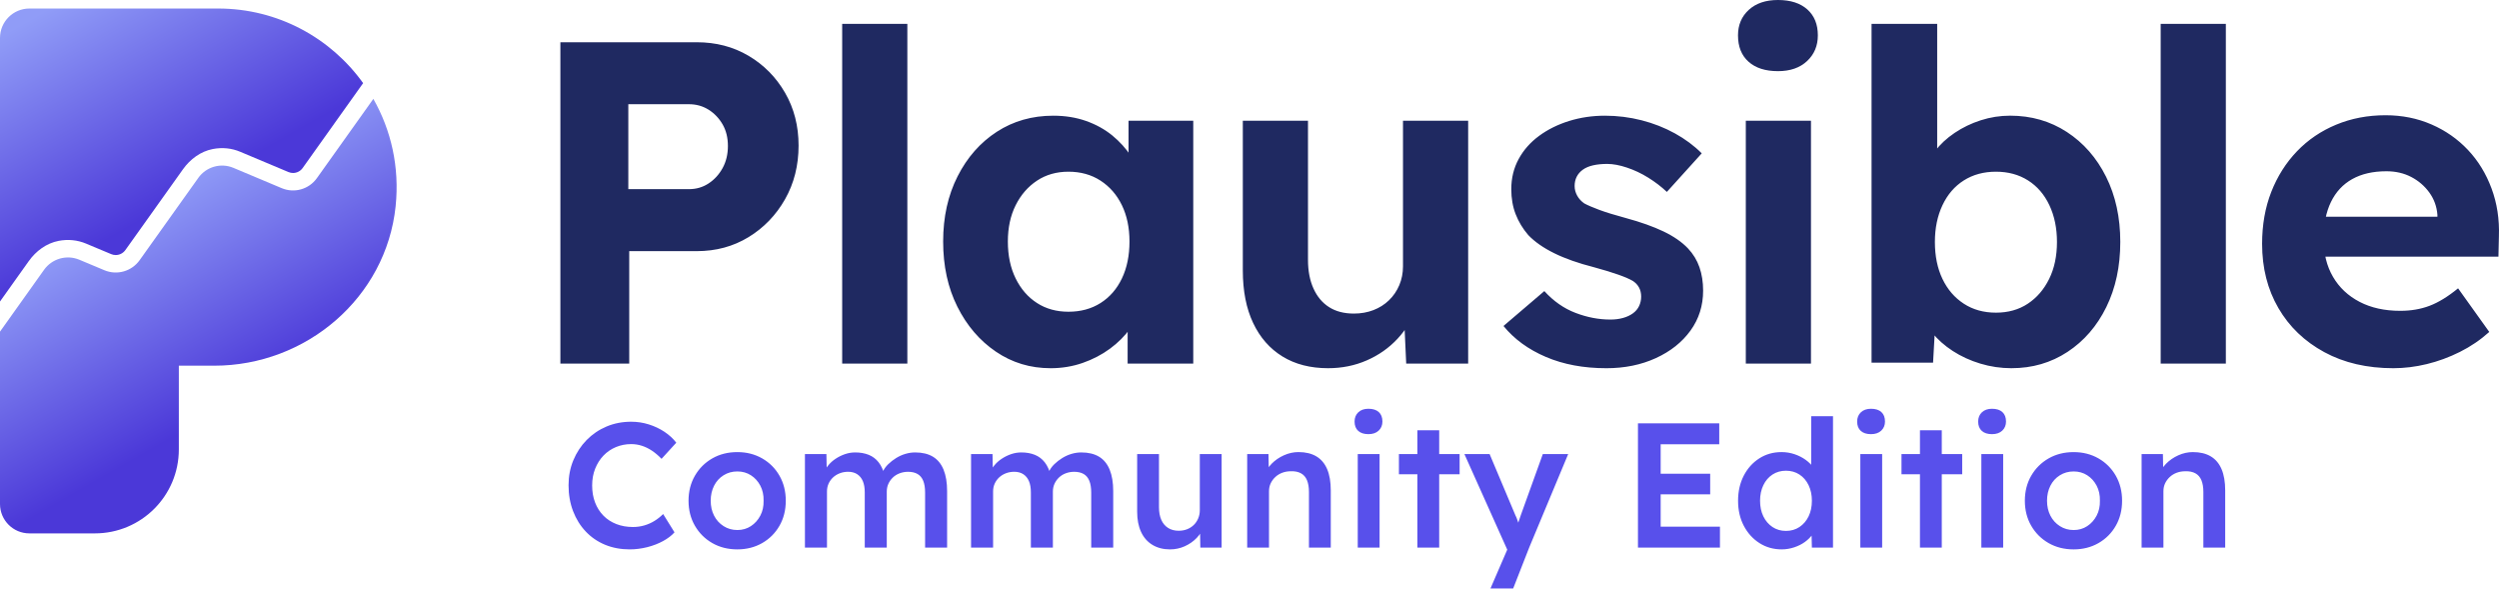
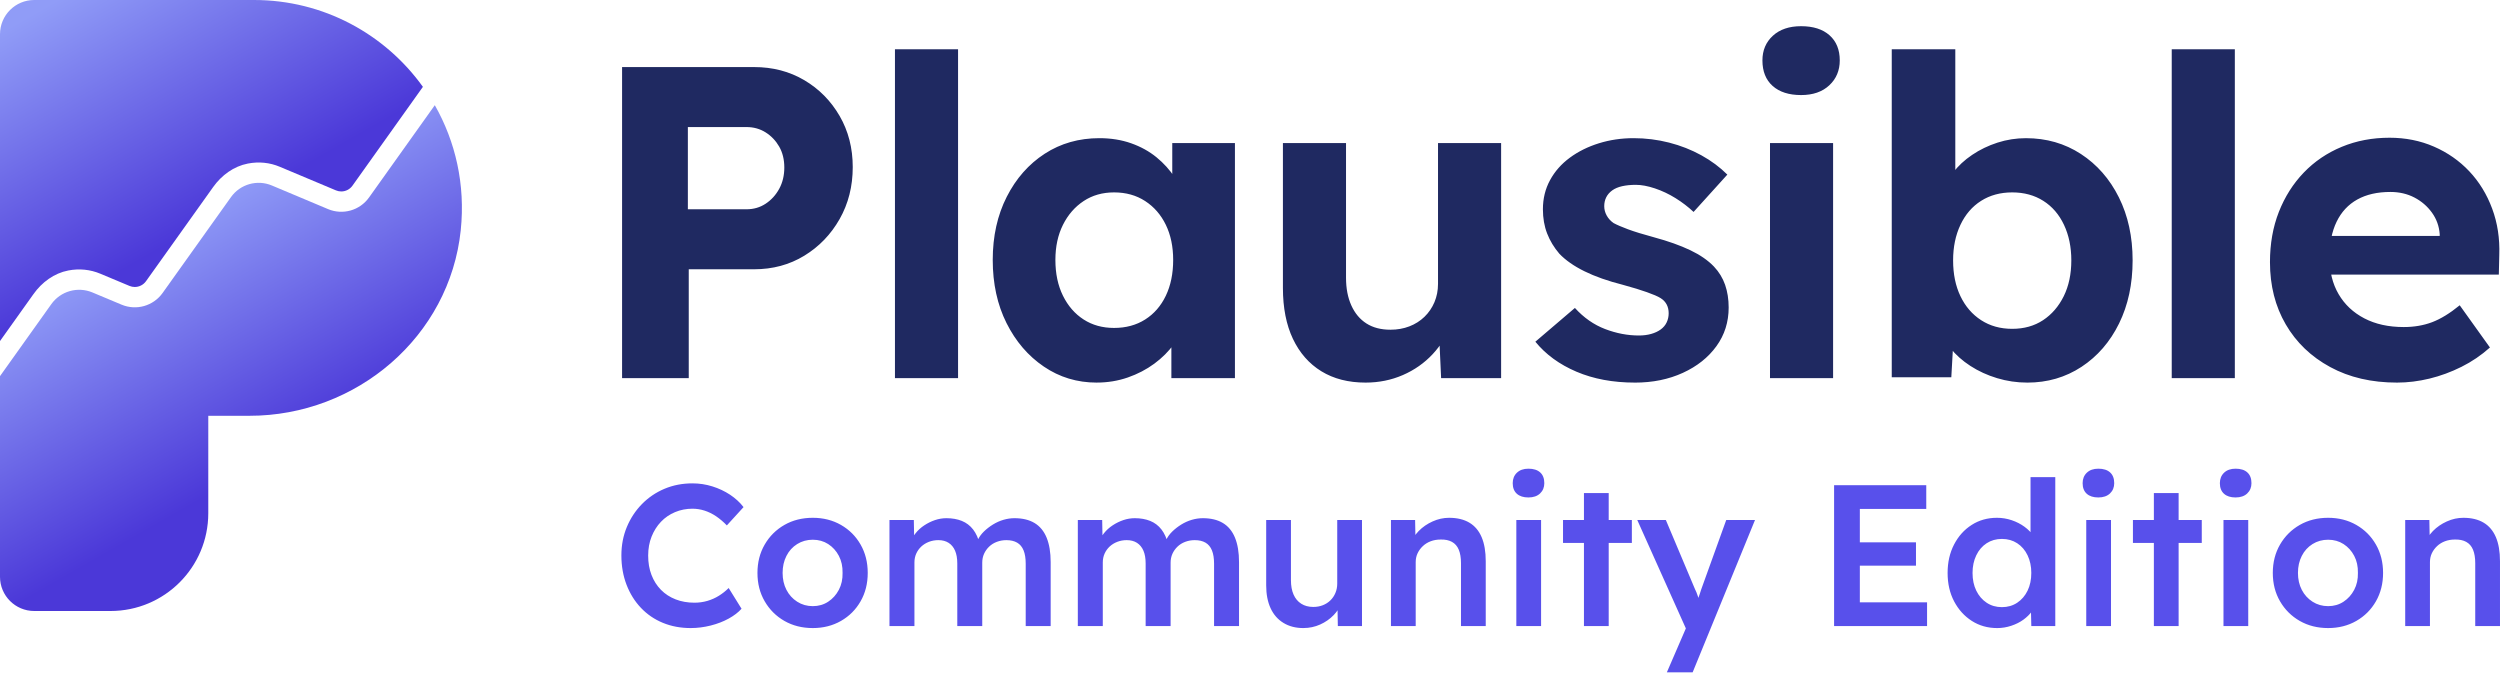
- <svg xmlns="http://www.w3.org/2000/svg" xmlns:xlink="http://www.w3.org/1999/xlink" id="Layer_2" viewBox="0 0 285.796 67.27">
+ <svg xmlns="http://www.w3.org/2000/svg" xmlns:xlink="http://www.w3.org/1999/xlink" id="Layer_2" viewBox="0 0 245.499 66.024">
  <defs>
-     <style>.cls-1{fill:url(#linear-gradient);}.cls-1,.cls-2,.cls-3,.cls-4{stroke-width:0px;}.cls-2{fill:url(#linear-gradient-2);}.cls-3{fill:#5850eb;}.cls-4{fill:#1f2961;}</style>
-     <linearGradient id="linear-gradient" x1="14.841" y1="23.519" x2="27.473" y2="45.624" gradientUnits="userSpaceOnUse">
+     <style>.cls-1{fill:url(#New_Gradient_Swatch_1);}.cls-1,.cls-2,.cls-3,.cls-4{stroke-width:0px;}.cls-2{fill:url(#New_Gradient_Swatch_1-2);}.cls-3{fill:#5850eb;}.cls-4{fill:#1f2961;}</style>
+     <linearGradient id="New_Gradient_Swatch_1" x1="14.841" y1="22.544" x2="27.473" y2="44.649" gradientUnits="userSpaceOnUse">
      <stop offset="0" stop-color="#909cf7" />
      <stop offset="1" stop-color="#4b38d8" />
    </linearGradient>
-     <linearGradient id="linear-gradient-2" x1="7.984" y1="-.383" x2="21.001" y2="22.397" xlink:href="#linear-gradient" />
+     <linearGradient id="New_Gradient_Swatch_1-2" x1="7.984" y1="-1.358" x2="21.001" y2="21.422" xlink:href="#New_Gradient_Swatch_1" />
  </defs>
  <g id="Plausible_-_Branding">
    <g id="CE_Gradient_Logo_-_Purple_Gradient_on_White">
      <g id="Symbol_-_Purple_Gradient">
-         <path class="cls-1" d="m45.246,23.578c-1.091,10.456-10.233,18.227-20.745,18.227l-4.048-0v9.57c0,5.302-4.298,9.6-9.6,9.6H3.36c-1.856,0-3.36-1.504-3.36-3.36v-19.703l5.038-7.069c.912-1.279,2.588-1.757,4.037-1.15l2.866,1.2c1.444.605,3.115.129,4.025-1.146l6.717-9.417c.907-1.272,2.574-1.745,4.014-1.14l5.52,2.32c1.443.607,3.114.132,4.022-1.143l6.459-9.063c2.025,3.56,3.015,7.789,2.547,12.271Z" />
-         <path class="cls-2" d="m3.292,29.848c.823-1.155,2.021-2.043,3.414-2.311,1.086-.209,2.157-.099,3.147.316l2.865,1.2c.165.069.339.104.516.104.437,0,.849-.212,1.103-.568l6.594-9.245c.823-1.154,2.02-2.041,3.412-2.308,1.082-.208,2.146-.099,3.128.314l5.52,2.32c.167.07.342.106.521.106.435,0,.846-.211,1.098-.565l6.919-9.708C37.827,4.339,31.78.975,24.945.975H3.36C1.504.975 0,2.479 0,4.335v30.132l3.292-4.619Z" />
+         <path class="cls-1" d="M45.246,22.603c-1.091,10.456-10.233,18.227-20.745,18.227h-4.048v9.57c0,5.302-4.298,9.6-9.6,9.6H3.36c-1.856,0-3.36-1.504-3.36-3.36v-19.703l5.038-7.069c.912-1.279,2.588-1.757,4.037-1.15l2.866,1.2c1.444.605,3.115.129,4.025-1.146l6.717-9.417c.907-1.272,2.574-1.745,4.014-1.14l5.52,2.32c1.443.607,3.114.132,4.022-1.143l6.459-9.063c2.025,3.56,3.015,7.789,2.547,12.271Z" />
+         <path class="cls-2" d="M3.292,28.873c.823-1.155,2.021-2.043,3.414-2.311,1.086-.209,2.157-.099,3.147.316l2.865,1.2c.165.069.339.104.516.104.437,0,.849-.212,1.103-.568l6.594-9.245c.823-1.154,2.02-2.041,3.412-2.308,1.082-.208,2.146-.099,3.128.314l5.52,2.32c.167.07.342.106.521.106.435,0,.846-.211,1.098-.565l6.919-9.708C37.827,3.364,31.78,0,24.945,0H3.36C1.504,0,0,1.504 0,3.36v30.132l3.292-4.619Z" />
      </g>
-       <path id="Tagline_-_Purple" class="cls-3" d="m72.024,62.804c-1.028,0-1.968-.176-2.821-.527-.852-.352-1.59-.856-2.212-1.513-.623-.655-1.107-1.434-1.452-2.334-.344-.9-.517-1.884-.517-2.953,0-1.029.182-1.982.548-2.862.366-.879.873-1.651,1.522-2.314.65-.662,1.408-1.176,2.274-1.542.865-.365,1.806-.548,2.821-.548.69,0,1.36.102,2.009.305s1.245.484,1.787.842c.54.359.994.776,1.359,1.249l-1.685,1.846c-.352-.365-.714-.672-1.085-.923-.372-.25-.759-.44-1.157-.568-.399-.129-.809-.194-1.228-.194-.623,0-1.207.116-1.756.345-.548.23-1.021.556-1.421.975s-.714.917-.944,1.492-.345,1.214-.345,1.917c0,.718.111,1.368.335,1.948.224.583.542,1.083.954,1.502.412.42.906.741,1.482.964s1.207.335,1.898.335c.446,0,.879-.061,1.299-.182.419-.123.808-.295,1.166-.518.359-.222.686-.484.985-.781l1.298,2.09c-.324.365-.758.697-1.298.994-.542.297-1.147.531-1.816.701-.67.168-1.337.253-2.0.253Zm12.3,0c-1.069,0-2.023-.24-2.862-.72-.839-.481-1.501-1.14-1.988-1.979s-.73-1.793-.73-2.862c0-1.068.243-2.022.73-2.861.487-.839,1.149-1.498,1.988-1.979.839-.48,1.793-.72,2.862-.72,1.055,0,2.003.24,2.842.72.838.481,1.498,1.14,1.978,1.979.481.839.721,1.793.721,2.861,0,1.069-.24,2.023-.721,2.862-.48.839-1.14,1.498-1.978,1.979-.839.48-1.787.72-2.842.72Zm0-2.212c.582,0,1.099-.149,1.553-.447.452-.297.812-.696,1.076-1.197.264-.5.389-1.068.375-1.705.014-.649-.111-1.224-.375-1.725s-.623-.896-1.076-1.187c-.454-.291-.971-.437-1.553-.437s-1.107.146-1.573.437-.829.689-1.086,1.197c-.257.507-.385,1.08-.385,1.714,0,.637.128,1.205.385,1.705.257.502.619.9,1.086,1.197.467.299.992.447,1.573.447Zm7.732,2.009v-10.696h2.456l.04,2.151-.406.162c.122-.352.304-.68.548-.984.243-.305.534-.569.873-.791.337-.224.697-.399,1.076-.529.379-.128.764-.193,1.157-.193.582,0,1.099.092,1.553.274.452.184.831.471,1.136.862.304.393.53.893.68,1.502l-.385-.081.162-.324c.149-.324.358-.619.63-.883.27-.264.574-.5.913-.71s.693-.368,1.065-.477.741-.163,1.107-.163c.812,0,1.488.163,2.03.487.54.324.946.818,1.218,1.482.27.663.406,1.482.406,2.456v6.454h-2.517v-6.292c0-.54-.071-.988-.213-1.339s-.358-.612-.649-.781-.653-.253-1.086-.253c-.339,0-.659.057-.964.172-.304.115-.565.278-.781.487-.217.209-.385.45-.508.72-.122.271-.182.569-.182.893v6.393h-2.517v-6.312c0-.515-.074-.944-.222-1.289s-.366-.609-.65-.793c-.283-.182-.628-.273-1.034-.273-.339,0-.657.057-.954.172s-.555.274-.772.477c-.216.203-.385.44-.507.71-.122.271-.182.569-.182.893v6.414h-2.517Zm18.997,0v-10.696h2.456l.04,2.151-.406.162c.122-.352.304-.68.548-.984.243-.305.534-.569.873-.791.337-.224.697-.399,1.076-.529.379-.128.764-.193,1.157-.193.582,0,1.099.092,1.553.274.452.184.831.471,1.136.862.304.393.53.893.68,1.502l-.385-.081.162-.324c.149-.324.358-.619.63-.883.27-.264.574-.5.913-.71s.693-.368,1.065-.477.741-.163,1.107-.163c.812,0,1.488.163,2.03.487.54.324.946.818,1.218,1.482.27.663.406,1.482.406,2.456v6.454h-2.517v-6.292c0-.54-.071-.988-.213-1.339s-.358-.612-.649-.781-.653-.253-1.086-.253c-.339,0-.659.057-.964.172-.304.115-.565.278-.781.487-.217.209-.385.45-.508.72-.122.271-.182.569-.182.893v6.393h-2.517v-6.312c0-.515-.074-.944-.222-1.289s-.366-.609-.65-.793c-.283-.182-.628-.273-1.034-.273-.339,0-.657.057-.954.172s-.555.274-.772.477c-.216.203-.385.44-.507.71-.122.271-.182.569-.182.893v6.414h-2.517Zm22.751.203c-.771,0-1.44-.172-2.009-.517s-1.002-.839-1.299-1.482-.446-1.41-.446-2.304v-6.596h2.496v6.069c0,.568.088,1.052.264,1.451.176.399.433.707.772.923.337.217.743.326,1.218.326.352,0,.672-.058.963-.173s.544-.277.761-.487c.216-.209.385-.459.507-.75.123-.291.184-.606.184-.944v-6.414h2.496v10.696h-2.436l-.041-2.233.447-.243c-.163.515-.437.971-.822,1.369-.385.399-.843.718-1.37.954s-1.089.356-1.685.356Zm8.829-.203v-10.696h2.436l.041,2.191-.467.244c.134-.487.398-.931.791-1.33.392-.398.858-.72,1.4-.963.542-.244,1.096-.366,1.664-.366.812,0,1.492.163,2.04.487s.961.812,1.239,1.461c.277.649.416,1.461.416,2.436v6.535h-2.496v-6.353c0-.54-.075-.99-.224-1.35-.149-.358-.379-.622-.69-.791s-.69-.247-1.136-.234c-.366,0-.701.058-1.005.173-.305.115-.569.278-.791.487-.224.209-.399.45-.529.72-.128.27-.193.569-.193.893v6.454h-2.496Zm13.863-12.97c-.5,0-.889-.124-1.167-.375-.277-.251-.415-.605-.415-1.065,0-.433.141-.785.425-1.056.284-.27.67-.406,1.157-.406.515,0,.91.125,1.187.376.278.251.416.612.416,1.086,0,.419-.142.764-.425,1.034-.284.271-.677.406-1.178.406Zm-1.218,12.97v-10.696h2.496v10.696h-2.496Zm4.708-8.383v-2.313h6.942v2.313h-6.942Zm2.111,8.383v-13.416h2.496v13.416h-2.496Zm8.361,4.668l2.274-5.257.019,1.664-5.277-11.771h2.883l2.942,6.981c.094.176.19.41.284.701s.176.578.243.862l-.507.162c.094-.256.195-.53.304-.821s.209-.592.305-.904l2.516-6.981h2.902l-4.464,10.696-1.827,4.668h-2.599Zm16.866-4.668v-14.207h9.295v2.394h-6.698v9.418h6.78v2.394h-9.377Zm1.218-6.089v-2.354h7.042v2.354h-7.042Zm15.223,6.292c-.948,0-1.797-.24-2.548-.72-.751-.481-1.346-1.136-1.785-1.969s-.659-1.789-.659-2.873c0-1.068.216-2.022.649-2.861s1.025-1.498,1.776-1.979c.75-.48,1.599-.72,2.547-.72.513,0,1.011.081,1.492.243.48.163.909.383,1.289.661.378.277.68.584.902.923.224.339.349.69.376,1.055l-.67.081v-7.063h2.496v15.019h-2.416l-.061-2.517.487.041c-.014.337-.132.663-.356.973-.222.312-.511.596-.862.853s-.761.463-1.228.618c-.467.156-.944.234-1.43.234Zm.486-2.111c.582,0,1.096-.149,1.542-.446.447-.297.795-.703,1.046-1.218.25-.515.375-1.109.375-1.787,0-.662-.125-1.254-.375-1.775-.251-.521-.599-.927-1.046-1.218-.446-.291-.961-.437-1.542-.437s-1.095.146-1.542.437c-.446.291-.795.697-1.045,1.218-.251.521-.376,1.113-.376,1.775,0,.677.125,1.272.376,1.787.25.515.599.92,1.045,1.218.447.297.961.446,1.542.446Zm9.722-11.061c-.5,0-.889-.124-1.167-.375-.277-.251-.415-.605-.415-1.065,0-.433.141-.785.425-1.056.284-.27.67-.406,1.157-.406.515,0,.91.125,1.187.376.278.251.416.612.416,1.086,0,.419-.142.764-.425,1.034-.284.271-.677.406-1.178.406Zm-1.218,12.97v-10.696h2.496v10.696h-2.496Zm4.708-8.383v-2.313h6.942v2.313h-6.942Zm2.111,8.383v-13.416h2.496v13.416h-2.496Zm8.239-12.97c-.5,0-.889-.124-1.167-.375-.277-.251-.415-.605-.415-1.065,0-.433.141-.785.425-1.056.284-.27.67-.406,1.157-.406.515,0,.91.125,1.187.376.278.251.416.612.416,1.086,0,.419-.142.764-.425,1.034-.284.271-.677.406-1.178.406Zm-1.218,12.97v-10.696h2.496v10.696h-2.496Zm10.555.203c-1.069,0-2.023-.24-2.862-.72-.839-.481-1.501-1.14-1.988-1.979-.487-.839-.73-1.793-.73-2.862,0-1.068.243-2.022.73-2.861s1.149-1.498,1.988-1.979c.839-.48,1.793-.72,2.862-.72,1.055,0,2.003.24,2.842.72.838.481,1.498,1.14,1.978,1.979.481.839.721,1.793.721,2.861,0,1.069-.24,2.023-.721,2.862-.48.839-1.14,1.498-1.978,1.979-.839.48-1.787.72-2.842.72Zm0-2.212c.582,0,1.099-.149,1.553-.447.452-.297.812-.696,1.076-1.197.264-.5.389-1.068.375-1.705.014-.649-.111-1.224-.375-1.725s-.623-.896-1.076-1.187c-.454-.291-.971-.437-1.553-.437s-1.107.146-1.573.437-.829.689-1.086,1.197c-.257.507-.385,1.08-.385,1.714,0,.637.128,1.205.385,1.705.257.502.619.9,1.086,1.197.467.299.992.447,1.573.447Zm7.772,2.009v-10.696h2.436l.041,2.191-.467.244c.134-.487.398-.931.791-1.33.392-.398.858-.72,1.4-.963.542-.244,1.096-.366,1.664-.366.812,0,1.492.163,2.04.487s.961.812,1.239,1.461c.277.649.416,1.461.416,2.436v6.535h-2.496v-6.353c0-.54-.075-.99-.224-1.35-.149-.358-.379-.622-.69-.791s-.69-.247-1.136-.234c-.366,0-.701.058-1.005.173-.305.115-.569.278-.791.487-.224.209-.399.45-.529.72-.128.27-.193.569-.193.893v6.454h-2.496Z" />
-       <path id="Wordmark_-_Black" class="cls-4" d="m64.088,41.568V4.829h15.589c2.204,0,4.181.516,5.93,1.548,1.749,1.033,3.14,2.441,4.173,4.225,1.032,1.785,1.549,3.797,1.549,6.036,0,2.275-.517,4.322-1.549,6.141-1.033,1.82-2.424,3.263-4.173,4.33-1.749,1.068-3.726,1.602-5.93,1.602h-7.716v12.858h-7.873Zm7.769-19.944h6.928c.839,0,1.591-.218,2.256-.657.665-.437,1.198-1.023,1.602-1.758.401-.734.604-1.575.604-2.518,0-.945-.203-1.767-.604-2.467-.403-.699-.937-1.261-1.602-1.681-.665-.419-1.417-.63-2.256-.63h-6.928v9.71Zm24.458,19.944V2.729h7.453v38.839h-7.453Zm23.829.525c-2.31,0-4.392-.63-6.246-1.89-1.855-1.259-3.325-2.973-4.41-5.143-1.085-2.169-1.626-4.653-1.626-7.453,0-2.799.551-5.282,1.654-7.453,1.101-2.169,2.597-3.866,4.487-5.091,1.889-1.224,4.041-1.837,6.455-1.837,1.365,0,2.615.202,3.753.604,1.136.403,2.134.954,2.992,1.654.857.701,1.582,1.505,2.178,2.414.595.911,1.015,1.89,1.259,2.94l-1.575-.262v-6.771h7.401v27.765h-7.506v-6.666l1.679-.158c-.281.98-.734,1.908-1.364,2.782-.63.875-1.409,1.654-2.336,2.336-.927.681-1.968,1.224-3.122,1.626-1.156.402-2.38.604-3.674.604Zm2.047-6.456c1.399,0,2.624-.331,3.674-.997,1.05-.665,1.863-1.601,2.441-2.808.577-1.207.866-2.615.866-4.225,0-1.575-.29-2.957-.866-4.146-.578-1.189-1.391-2.125-2.441-2.808s-2.275-1.024-3.674-1.024c-1.364,0-2.564.341-3.595,1.024-1.032.683-1.846,1.619-2.441,2.808-.595,1.189-.892,2.571-.892,4.146,0,1.61.297,3.017.892,4.225s1.409,2.144,2.441,2.808c1.032.666,2.231.997,3.595.997Zm29.705,6.456c-2.03,0-3.77-.446-5.222-1.338-1.453-.892-2.573-2.169-3.36-3.832-.786-1.661-1.18-3.665-1.18-6.009V13.803h7.453v15.903c0,1.259.209,2.353.63,3.28.42.928,1.015,1.637,1.784,2.125.769.491,1.714.736,2.835.736.804,0,1.548-.132,2.23-.394s1.277-.637,1.784-1.127c.507-.49.901-1.068,1.182-1.732.279-.665.42-1.382.42-2.153V13.803h7.453v27.765h-7.086l-.262-5.721,1.364-.63c-.419,1.294-1.12,2.467-2.1,3.516s-2.151,1.872-3.516,2.467c-1.364.595-2.834.892-4.409.892Zm31.807,0c-2.59,0-4.891-.429-6.902-1.286s-3.63-2.037-4.855-3.542l4.671-3.988c1.05,1.154,2.239,1.986,3.569,2.493,1.329.508,2.658.761,3.988.761.525,0,1.006-.061,1.444-.184.437-.123.813-.297,1.127-.525.315-.228.552-.507.71-.84.156-.332.235-.69.235-1.076,0-.769-.314-1.365-.945-1.785-.349-.209-.892-.446-1.626-.708s-1.679-.551-2.834-.866c-1.785-.454-3.299-.988-4.54-1.601-1.242-.612-2.23-1.303-2.966-2.072-.63-.736-1.111-1.531-1.443-2.389-.334-.856-.499-1.81-.499-2.86,0-1.259.279-2.406.84-3.438.559-1.032,1.338-1.916,2.335-2.65.998-.736,2.144-1.303,3.438-1.707,1.294-.402,2.659-.604,4.094-.604,1.434,0,2.834.176,4.199.525,1.364.35,2.632.849,3.805,1.496,1.173.648,2.195,1.409,3.07,2.283l-3.988,4.409c-.63-.593-1.339-1.136-2.125-1.626-.787-.49-1.602-.874-2.441-1.154-.84-.281-1.593-.42-2.257-.42-.596,0-1.129.053-1.601.158-.473.105-.866.271-1.182.498-.314.229-.551.499-.708.814-.158.314-.235.665-.235,1.05s.096.752.288,1.101c.191.35.463.648.813.892.385.211.953.455,1.707.736.751.281,1.775.595,3.07.945,1.679.455,3.104.962,4.277,1.522s2.107,1.207,2.808,1.942c.595.63,1.032,1.347,1.312,2.151.279.805.42,1.699.42,2.677,0,1.714-.481,3.237-1.444,4.566-.962,1.33-2.283,2.38-3.963,3.149-1.679.769-3.568,1.154-5.668,1.154Zm19.628-33.959c-1.435,0-2.555-.358-3.359-1.076-.805-.716-1.207-1.723-1.207-3.017,0-1.189.411-2.16,1.233-2.914.822-.751,1.934-1.127,3.333-1.127,1.435,0,2.555.358,3.36,1.076.804.718,1.206,1.705,1.206,2.966,0,1.189-.411,2.169-1.233,2.939-.822.771-1.933,1.154-3.333,1.154Zm-3.673,33.434V13.803h7.452v27.765h-7.452Zm30.389.525c-1.226,0-2.415-.176-3.569-.525s-2.204-.831-3.149-1.443c-.945-.613-1.731-1.312-2.362-2.1-.63-.787-1.032-1.602-1.206-2.441l1.679-.63-.367,6.508h-7.034V2.729h7.506v17.582l-1.47-.578c.211-.839.612-1.652,1.207-2.44.595-.787,1.346-1.487,2.257-2.1.909-.613,1.906-1.094,2.992-1.444,1.083-.349,2.204-.525,3.359-.525,2.414,0,4.574.622,6.482,1.863,1.907,1.242,3.403,2.949,4.487,5.118,1.083,2.169,1.626,4.654,1.626,7.453s-.534,5.284-1.601,7.452c-1.068,2.171-2.546,3.876-4.434,5.118-1.89,1.242-4.025,1.863-6.403,1.863Zm-1.785-6.35c1.4,0,2.615-.341,3.648-1.024,1.032-.683,1.845-1.628,2.441-2.834.595-1.207.892-2.615.892-4.225,0-1.575-.288-2.973-.866-4.199-.578-1.224-1.391-2.169-2.441-2.834s-2.274-.998-3.674-.998c-1.399,0-2.623.334-3.673.998-1.05.665-1.864,1.61-2.441,2.834-.578,1.226-.866,2.624-.866,4.199,0,1.61.288,3.017.866,4.225.577,1.206,1.391,2.151,2.441,2.834s2.274,1.024,3.673,1.024Zm18.842,5.825V2.729h7.453v38.839h-7.453Zm26.61.525c-3.01,0-5.642-.612-7.898-1.837-2.257-1.224-4.008-2.904-5.249-5.038-1.242-2.134-1.863-4.584-1.863-7.348,0-2.169.349-4.146,1.048-5.931.701-1.784,1.681-3.332,2.94-4.644,1.259-1.312,2.755-2.327,4.487-3.045s3.612-1.076,5.642-1.076c1.89,0,3.639.35,5.249,1.05,1.61.699,2.999,1.67,4.173,2.913,1.171,1.242,2.072,2.712,2.702,4.409.631,1.697.91,3.526.84,5.484l-.053,2.31h-22.306l-1.206-4.566h17.372l-.839.945v-1.156c-.071-.944-.376-1.792-.919-2.546-.543-.751-1.233-1.346-2.072-1.784-.84-.437-1.785-.655-2.835-.655-1.54,0-2.843.297-3.91.892-1.068.595-1.881,1.469-2.441,2.624-.56,1.154-.839,2.555-.839,4.198,0,1.681.358,3.133,1.076,4.357.716,1.226,1.732,2.178,3.045,2.861,1.311.681,2.86,1.023,4.644,1.023,1.224,0,2.344-.191,3.36-.577,1.014-.385,2.1-1.05,3.254-1.995l3.568,4.986c-1.015.91-2.134,1.672-3.359,2.283-1.226.613-2.485,1.076-3.779,1.391-1.295.314-2.571.472-3.832.472Z" />
+       <path id="Tagline_-_Purple" class="cls-3" d="M67.839,61.676c-1.001,0-1.916-.171-2.747-.514-.83-.342-1.548-.833-2.154-1.473-.607-.638-1.078-1.396-1.414-2.272-.335-.876-.504-1.834-.504-2.875,0-1.002.177-1.93.534-2.787.356-.856.85-1.608,1.482-2.253.633-.645,1.371-1.146,2.214-1.502.842-.355,1.759-.534,2.747-.534.672,0,1.324.099,1.956.297s1.212.471,1.74.819c.526.35.968.755,1.323,1.216l-1.64,1.798c-.342-.355-.695-.655-1.056-.899-.363-.243-.739-.428-1.127-.553-.389-.126-.788-.189-1.196-.189-.607,0-1.176.113-1.709.336-.534.224-.994.541-1.383.949s-.695.892-.919,1.453-.336,1.182-.336,1.867c0,.699.108,1.332.326,1.897.218.568.527,1.055.929,1.463.402.409.882.721,1.443.939.56.218,1.176.326,1.848.326.434,0,.856-.059,1.265-.177.408-.12.787-.287,1.135-.505.35-.217.668-.471.959-.76l1.264,2.035c-.316.355-.738.678-1.264.968-.527.29-1.117.517-1.769.682-.652.164-1.302.247-1.947.247ZM79.816,61.676c-1.041,0-1.97-.234-2.787-.701-.817-.468-1.461-1.11-1.936-1.927s-.711-1.746-.711-2.787c0-1.04.237-1.969.711-2.786s1.119-1.459,1.936-1.927c.817-.467,1.746-.701,2.787-.701,1.027,0,1.95.234,2.767.701.816.468,1.459,1.11,1.926,1.927.468.817.702,1.746.702,2.786,0,1.041-.234,1.97-.702,2.787-.467.817-1.11,1.459-1.926,1.927-.817.467-1.74.701-2.767.701ZM79.816,59.523c.566,0,1.07-.145,1.512-.436.441-.29.791-.677,1.047-1.166.257-.487.379-1.04.365-1.66.014-.632-.108-1.192-.365-1.679s-.607-.872-1.047-1.156c-.442-.283-.945-.425-1.512-.425s-1.078.142-1.532.425-.807.671-1.057,1.166c-.251.493-.375,1.051-.375,1.669,0,.621.125,1.173.375,1.66.251.488.603.876,1.057,1.166.454.291.966.436,1.532.436ZM87.345,61.479v-10.414h2.392l.039,2.095-.395.157c.118-.342.296-.662.534-.958.237-.297.52-.554.85-.77.329-.218.678-.389,1.047-.515.369-.125.744-.188,1.127-.188.566,0,1.07.089,1.512.267.441.179.809.458,1.106.84.296.383.516.87.662,1.463l-.375-.079.157-.316c.145-.316.349-.603.613-.86.263-.257.559-.487.889-.691s.675-.359,1.037-.465.721-.159,1.078-.159c.791,0,1.449.159,1.976.475.526.316.921.797,1.186,1.443.263.646.395,1.443.395,2.392v6.284h-2.451v-6.127c0-.526-.069-.962-.208-1.304s-.349-.595-.632-.76-.636-.247-1.057-.247c-.33,0-.642.055-.939.167-.296.112-.55.271-.76.475-.211.204-.375.438-.495.701-.118.264-.177.554-.177.87v6.225h-2.451v-6.146c0-.501-.072-.919-.217-1.255s-.356-.593-.633-.772c-.276-.177-.612-.266-1.007-.266-.33,0-.639.055-.929.167s-.54.267-.752.465c-.21.198-.375.428-.493.691-.118.264-.177.554-.177.87v6.245h-2.451ZM105.842,61.479v-10.414h2.392l.039,2.095-.395.157c.118-.342.296-.662.534-.958.237-.297.52-.554.85-.77.329-.218.678-.389,1.047-.515.369-.125.744-.188,1.127-.188.566,0,1.07.089,1.512.267.441.179.809.458,1.106.84.296.383.516.87.662,1.463l-.375-.079.157-.316c.145-.316.349-.603.613-.86.263-.257.559-.487.889-.691s.675-.359,1.037-.465.721-.159,1.078-.159c.791,0,1.449.159,1.976.475.526.316.921.797,1.186,1.443.263.646.395,1.443.395,2.392v6.284h-2.451v-6.127c0-.526-.069-.962-.208-1.304s-.349-.595-.632-.76-.636-.247-1.057-.247c-.33,0-.642.055-.939.167-.296.112-.55.271-.76.475-.211.204-.375.438-.495.701-.118.264-.177.554-.177.87v6.225h-2.451v-6.146c0-.501-.072-.919-.217-1.255s-.356-.593-.633-.772c-.276-.177-.612-.266-1.007-.266-.33,0-.639.055-.929.167s-.54.267-.752.465c-.21.198-.375.428-.493.691-.118.264-.177.554-.177.87v6.245h-2.451ZM127.994,61.676c-.75,0-1.402-.167-1.956-.504-.554-.336-.976-.817-1.265-1.443s-.434-1.373-.434-2.243v-6.422h2.431v5.909c0,.553.086,1.025.257,1.412.171.389.422.689.752.899.329.211.724.317,1.186.317.342,0,.655-.057.938-.169s.53-.269.741-.475c.21-.204.375-.447.493-.73.12-.283.179-.59.179-.919v-6.245h2.431v10.414h-2.372l-.04-2.174.436-.237c-.159.501-.425.945-.801,1.333-.375.389-.821.699-1.334.929s-1.06.346-1.64.346ZM136.591,61.479v-10.414h2.372l.04,2.134-.454.238c.131-.475.388-.906.77-1.295.381-.388.836-.701,1.363-.938.527-.238,1.067-.356,1.62-.356.791,0,1.453.159,1.986.475.534.316.935.791,1.206,1.422.269.632.405,1.422.405,2.372v6.363h-2.431v-6.186c0-.526-.073-.964-.218-1.314-.145-.349-.369-.605-.672-.77s-.672-.24-1.106-.228c-.356,0-.682.057-.978.169-.297.112-.554.271-.77.475-.218.204-.389.438-.515.701-.125.263-.188.554-.188.87v6.284h-2.431ZM150.089,48.85c-.487,0-.866-.121-1.137-.365-.269-.244-.404-.589-.404-1.037,0-.422.137-.764.414-1.028.277-.263.652-.395,1.127-.395.501,0,.886.122,1.156.366.271.244.405.595.405,1.057,0,.408-.138.744-.414,1.007-.277.264-.66.395-1.147.395ZM148.903,61.479v-10.414h2.431v10.414h-2.431ZM153.488,53.317v-2.252h6.76v2.252h-6.76ZM155.543,61.479v-13.063h2.431v13.063h-2.431ZM163.684,66.024l2.214-5.118.019,1.62-5.138-11.461h2.807l2.865,6.798c.092.171.185.399.277.682s.171.563.237.84l-.493.157c.092-.249.19-.516.296-.799s.204-.577.297-.88l2.45-6.798h2.826l-6.125,14.96h-2.53ZM180.107,61.479v-13.833h9.051v2.331h-6.522v9.17h6.601v2.331h-9.13ZM181.292,55.55v-2.292h6.857v2.292h-6.857ZM196.115,61.676c-.923,0-1.75-.234-2.481-.701-.731-.468-1.31-1.106-1.738-1.917-.428-.811-.642-1.742-.642-2.797,0-1.04.21-1.969.632-2.786s.998-1.459,1.73-1.927c.73-.467,1.557-.701,2.48-.701.5,0,.984.079,1.453.237.467.159.885.373,1.255.643.368.269.662.569.879.899.218.33.34.672.366,1.027l-.652.079v-6.877h2.431v14.624h-2.353l-.059-2.451.475.04c-.014.329-.128.646-.346.948-.217.303-.497.58-.84.831s-.741.451-1.196.602c-.454.152-.919.228-1.392.228ZM196.588,59.621c.566,0,1.067-.145,1.502-.434.436-.29.774-.685,1.018-1.186.243-.501.365-1.08.365-1.74,0-.645-.122-1.221-.365-1.728-.244-.507-.583-.903-1.018-1.186-.434-.283-.935-.425-1.502-.425s-1.066.142-1.502.425c-.434.283-.774.678-1.017,1.186-.244.507-.366,1.084-.366,1.728,0,.66.122,1.239.366,1.74.243.501.583.896,1.017,1.186.436.29.935.434,1.502.434ZM206.054,48.85c-.487,0-.866-.121-1.137-.365-.269-.244-.404-.589-.404-1.037,0-.422.137-.764.414-1.028.277-.263.652-.395,1.127-.395.501,0,.886.122,1.156.366.271.244.405.595.405,1.057,0,.408-.138.744-.414,1.007-.277.264-.66.395-1.147.395ZM204.869,61.479v-10.414h2.431v10.414h-2.431ZM209.453,53.317v-2.252h6.76v2.252h-6.76ZM211.509,61.479v-13.063h2.431v13.063h-2.431ZM219.531,48.85c-.487,0-.866-.121-1.137-.365-.269-.244-.404-.589-.404-1.037,0-.422.137-.764.414-1.028.277-.263.652-.395,1.127-.395.501,0,.886.122,1.156.366.271.244.405.595.405,1.057,0,.408-.138.744-.414,1.007-.277.264-.66.395-1.147.395ZM218.345,61.479v-10.414h2.431v10.414h-2.431ZM228.622,61.676c-1.041,0-1.97-.234-2.787-.701-.817-.468-1.461-1.11-1.936-1.927-.475-.817-.711-1.746-.711-2.787,0-1.04.237-1.969.711-2.786.475-.817,1.119-1.459,1.936-1.927.817-.467,1.746-.701,2.787-.701,1.027,0,1.95.234,2.767.701.816.468,1.459,1.11,1.926,1.927.468.817.702,1.746.702,2.786,0,1.041-.234,1.97-.702,2.787-.467.817-1.11,1.459-1.926,1.927-.817.467-1.74.701-2.767.701ZM228.622,59.523c.566,0,1.07-.145,1.512-.436.441-.29.791-.677,1.047-1.166.257-.487.379-1.04.365-1.66.014-.632-.108-1.192-.365-1.679s-.607-.872-1.047-1.156c-.442-.283-.945-.425-1.512-.425s-1.078.142-1.532.425-.807.671-1.057,1.166c-.251.493-.375,1.051-.375,1.669,0,.621.125,1.173.375,1.66.251.488.603.876,1.057,1.166.454.291.966.436,1.532.436ZM236.19,61.479v-10.414h2.372l.04,2.134-.454.238c.131-.475.388-.906.77-1.295.381-.388.836-.701,1.363-.938.527-.238,1.067-.356,1.62-.356.791,0,1.453.159,1.986.475.534.316.935.791,1.206,1.422.269.632.405,1.422.405,2.372v6.363h-2.431v-6.186c0-.526-.073-.964-.218-1.314-.145-.349-.369-.605-.672-.77s-.672-.24-1.106-.228c-.356,0-.682.057-.978.169-.297.112-.554.271-.77.475-.218.204-.389.438-.515.701-.125.263-.188.554-.188.87v6.284h-2.431Z" />
+       <path id="Wordmark_-_Black" class="cls-4" d="M61.088,37.135V6.586h12.962c1.833,0,3.476.429,4.931,1.287,1.454.859,2.611,2.03,3.47,3.513.858,1.485,1.288,3.157,1.288,5.019,0,1.892-.43,3.594-1.288,5.106-.859,1.514-2.016,2.713-3.47,3.6-1.454.888-3.098,1.332-4.931,1.332h-6.415v10.692h-6.547ZM67.548,20.551h5.761c.698,0,1.323-.182,1.876-.546.553-.363.996-.85,1.332-1.462.333-.611.502-1.309.502-2.094,0-.786-.169-1.469-.502-2.051-.335-.582-.779-1.048-1.332-1.397-.553-.348-1.178-.524-1.876-.524h-5.761v8.074ZM87.884,37.135V4.841h6.197v32.294h-6.197ZM107.698,37.571c-1.921,0-3.652-.524-5.193-1.572-1.543-1.047-2.765-2.472-3.667-4.276-.902-1.804-1.352-3.869-1.352-6.197,0-2.327.458-4.392,1.375-6.197.916-1.804,2.16-3.214,3.731-4.233,1.571-1.018,3.36-1.528,5.367-1.528,1.135,0,2.175.168,3.121.502.945.335,1.775.793,2.487,1.375.713.583,1.316,1.251,1.811,2.007.494.758.844,1.572,1.047,2.444l-1.309-.218v-5.63h6.154v23.086h-6.241v-5.543l1.396-.131c-.233.815-.611,1.587-1.134,2.313-.524.728-1.172,1.375-1.942,1.942-.771.567-1.636,1.018-2.596,1.352-.961.334-1.979.502-3.055.502ZM109.4,32.203c1.163,0,2.182-.275,3.055-.829.873-.553,1.549-1.331,2.03-2.335.479-1.004.72-2.175.72-3.513,0-1.309-.241-2.458-.72-3.447-.481-.989-1.157-1.767-2.03-2.335s-1.892-.851-3.055-.851c-1.134,0-2.132.284-2.989.851s-1.535,1.346-2.03,2.335c-.494.989-.742,2.138-.742,3.447,0,1.338.247,2.509.742,3.513s1.172,1.782,2.03,2.335c.858.554,1.855.829,2.989.829ZM134.099,37.571c-1.688,0-3.135-.371-4.342-1.113-1.208-.742-2.139-1.804-2.794-3.186-.654-1.381-.981-3.048-.981-4.996v-14.227h6.197v13.223c0,1.047.174,1.956.524,2.727.349.772.844,1.361,1.483,1.767.64.408,1.425.612,2.357.612.669,0,1.287-.11,1.854-.328s1.062-.53,1.483-.937c.421-.407.749-.888.983-1.44.232-.553.349-1.149.349-1.79v-13.834h6.197v23.086h-5.892l-.218-4.757,1.134-.524c-.348,1.076-.931,2.051-1.746,2.924s-1.789,1.557-2.924,2.051c-1.134.494-2.356.742-3.666.742ZM160.547,37.571c-2.153,0-4.067-.357-5.739-1.07-1.673-.713-3.019-1.694-4.037-2.945l3.884-3.316c.873.96,1.862,1.651,2.968,2.073,1.105.422,2.21.633,3.316.633.436,0,.836-.051,1.201-.153.363-.102.676-.247.937-.436.262-.189.459-.421.59-.699.13-.276.196-.574.196-.894,0-.64-.253-1.148-.786-1.485-.286-.181-.742-.371-1.352-.589s-1.396-.458-2.356-.72c-1.485-.377-2.743-.821-3.775-1.331-1.033-.508-1.854-1.084-2.466-1.723-.524-.612-.923-1.273-1.2-1.987-.277-.712-.415-1.505-.415-2.378,0-1.047.232-2.001.699-2.858.464-.858,1.113-1.593,1.941-2.204.83-.612,1.782-1.084,2.858-1.419,1.076-.334,2.211-.502,3.404-.502,1.192,0,2.356.146,3.492.436,1.134.291,2.189.706,3.164,1.244.975.539,1.825,1.172,2.553,1.898l-3.316,3.666c-.524-.493-1.114-.945-1.767-1.352-.655-.407-1.332-.727-2.03-.96-.699-.233-1.324-.349-1.877-.349-.496,0-.938.044-1.331.131-.393.087-.72.226-.983.414-.261.19-.458.415-.589.677-.131.261-.196.553-.196.873s.08.626.24.916c.159.291.385.539.676.742.32.175.792.378,1.419.612.625.233,1.476.494,2.553.786,1.396.378,2.581.8,3.556,1.265s1.752,1.004,2.335,1.615c.494.524.858,1.12,1.091,1.789.232.67.349,1.413.349,2.226,0,1.425-.4,2.692-1.201,3.797-.8,1.106-1.898,1.979-3.295,2.619-1.396.64-2.967.96-4.713.96ZM176.867,9.335c-1.193,0-2.124-.298-2.793-.894-.67-.596-1.004-1.433-1.004-2.509,0-.989.342-1.796,1.026-2.423.684-.625,1.608-.937,2.771-.937,1.193,0,2.124.298,2.794.894.669.597,1.003,1.418,1.003,2.466,0,.989-.342,1.804-1.026,2.443-.684.641-1.607.96-2.771.96ZM173.813,37.135V14.049h6.196v23.086h-6.196ZM199.081,37.571c-1.019,0-2.008-.146-2.968-.436s-1.833-.691-2.619-1.2c-.786-.51-1.439-1.091-1.964-1.746-.524-.655-.858-1.332-1.003-2.03l1.396-.524-.305,5.411h-5.849V4.841h6.241v14.62l-1.222-.481c.175-.698.508-1.374,1.004-2.028.494-.655,1.119-1.236,1.877-1.746.756-.51,1.585-.909,2.487-1.201.901-.29,1.833-.436,2.793-.436,2.007,0,3.803.517,5.39,1.549,1.586,1.033,2.829,2.452,3.731,4.256.901,1.804,1.352,3.87,1.352,6.197s-.444,4.393-1.331,6.196c-.888,1.805-2.117,3.223-3.687,4.256-1.572,1.033-3.346,1.549-5.324,1.549ZM197.597,32.291c1.164,0,2.175-.284,3.034-.851.858-.568,1.534-1.353,2.03-2.356.494-1.004.742-2.175.742-3.513,0-1.309-.24-2.472-.72-3.492-.481-1.018-1.157-1.804-2.03-2.356s-1.891-.83-3.055-.83c-1.163,0-2.181.277-3.054.83-.873.553-1.55,1.338-2.03,2.356-.481,1.019-.72,2.182-.72,3.492,0,1.338.24,2.509.72,3.513.479,1.003,1.157,1.789,2.03,2.356s1.891.851,3.054.851ZM213.263,37.135V4.841h6.197v32.294h-6.197ZM235.39,37.571c-2.503,0-4.691-.508-6.567-1.528-1.877-1.018-3.332-2.414-4.364-4.189-1.033-1.775-1.549-3.812-1.549-6.11,0-1.804.29-3.447.872-4.932.583-1.483,1.397-2.77,2.444-3.861,1.047-1.091,2.291-1.935,3.731-2.532,1.44-.597,3.003-.894,4.691-.894,1.572,0,3.026.291,4.364.873,1.338.582,2.494,1.389,3.47,2.422.974,1.033,1.723,2.255,2.247,3.666.525,1.411.757,2.931.699,4.56l-.044,1.921h-18.548l-1.003-3.797h14.444l-.698.786v-.961c-.059-.785-.313-1.49-.764-2.117-.451-.625-1.026-1.119-1.723-1.483-.699-.363-1.485-.545-2.357-.545-1.28,0-2.364.247-3.251.742-.888.494-1.564,1.221-2.03,2.182-.465.96-.698,2.124-.698,3.49,0,1.397.298,2.605.894,3.623.596,1.019,1.44,1.811,2.532,2.379,1.09.567,2.378.85,3.861.85,1.018,0,1.949-.159,2.794-.479.843-.32,1.746-.873,2.706-1.659l2.967,4.146c-.844.757-1.775,1.39-2.793,1.898-1.019.51-2.066.894-3.142,1.157-1.077.261-2.138.392-3.186.392Z" />
    </g>
  </g>
</svg>
